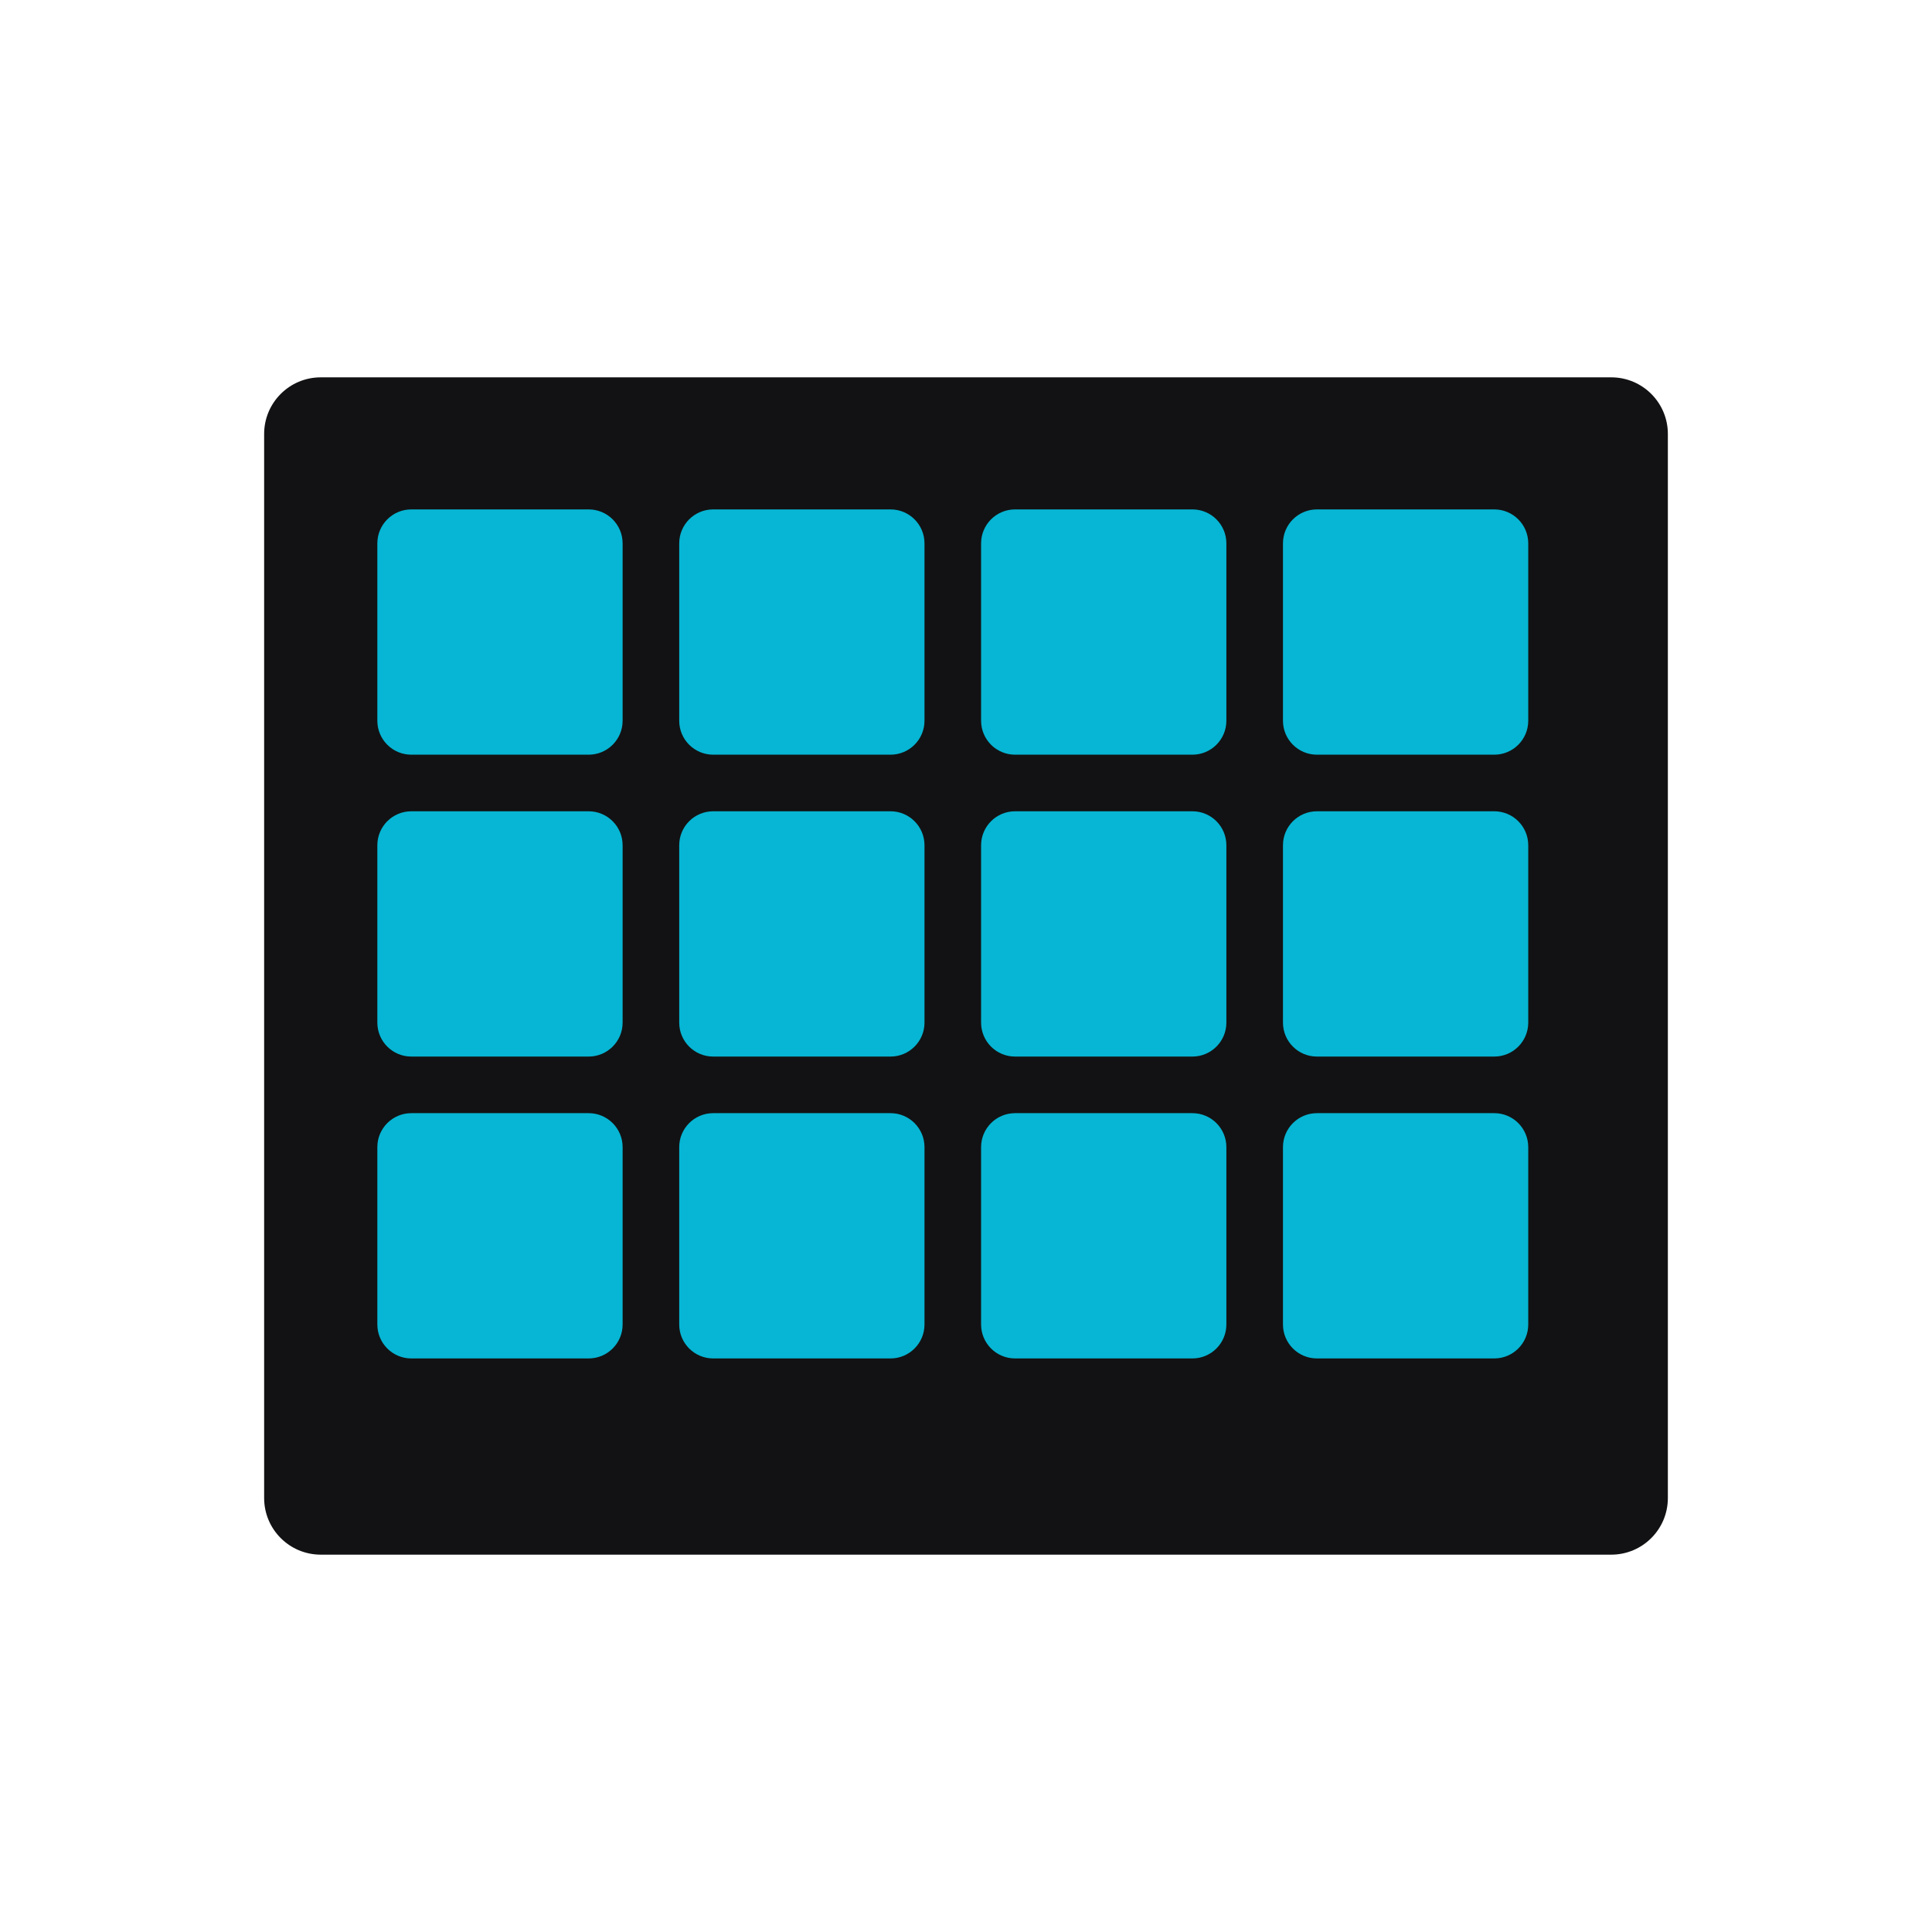
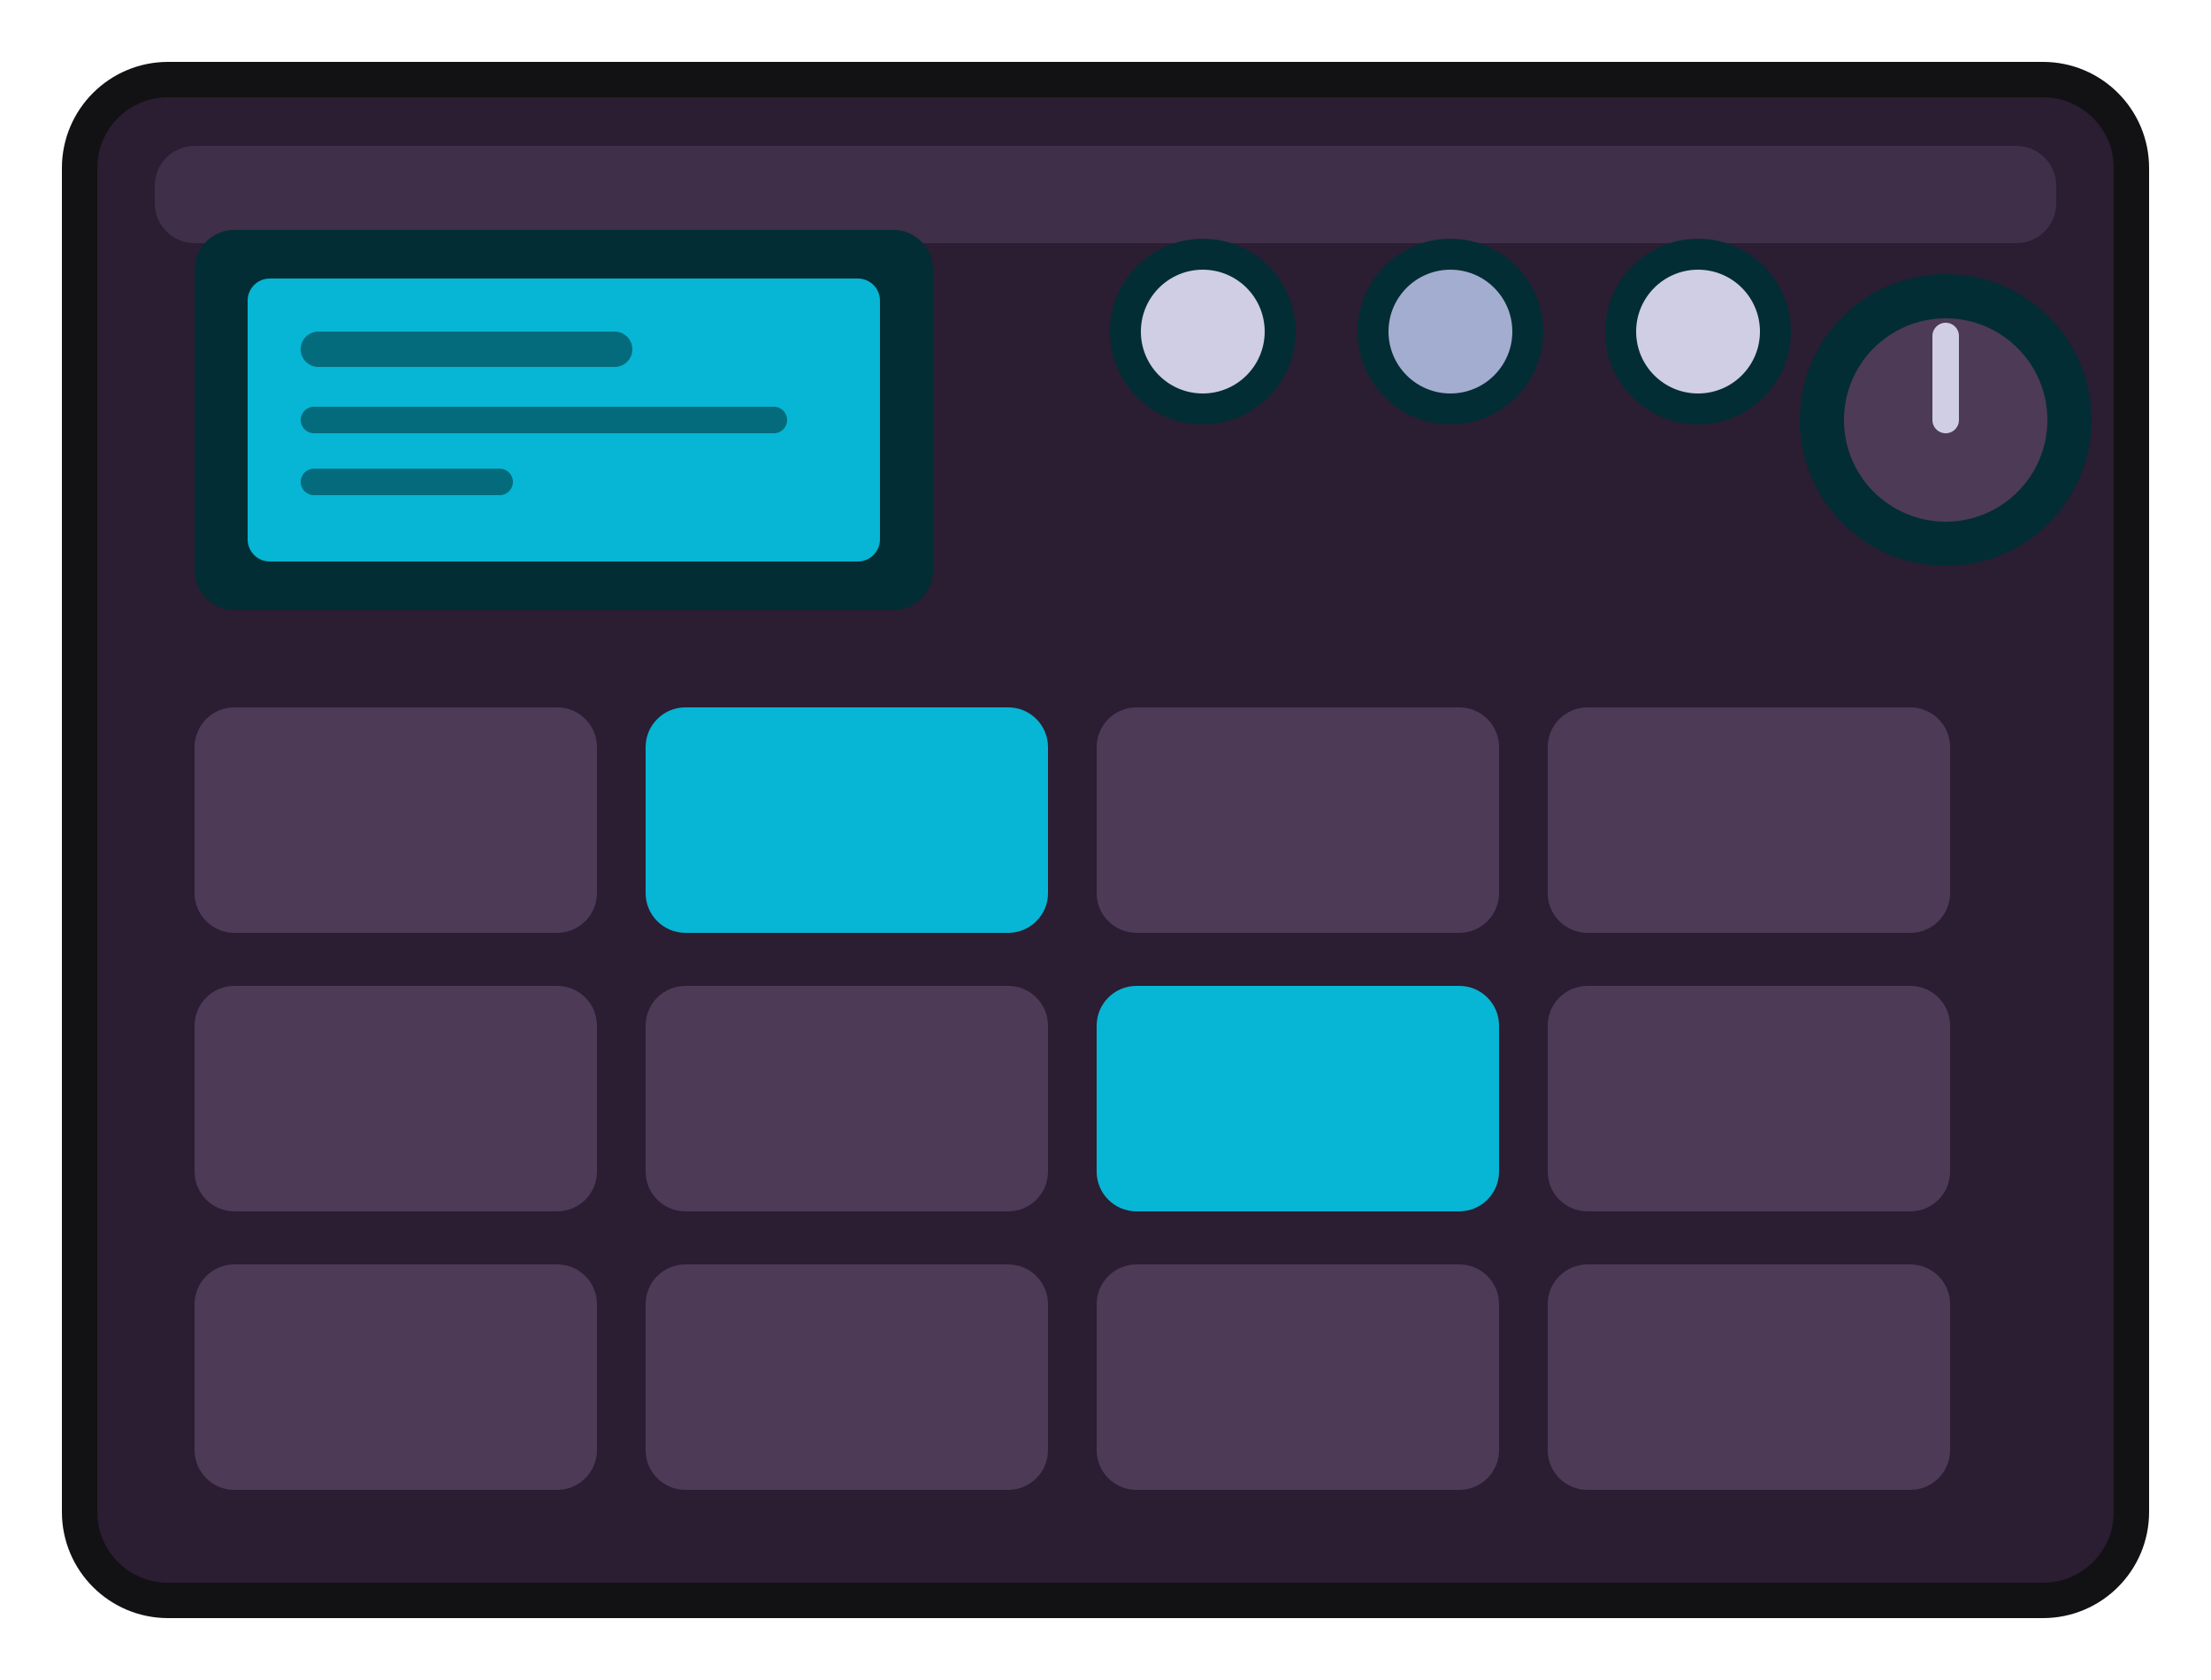
- <svg xmlns="http://www.w3.org/2000/svg" width="1024" height="1024" viewBox="0 0 1024 1024">
-   <rect x="140" y="200" width="744" height="624" rx="30" fill="#121214" />
-   <rect x="200" y="270" width="130" height="130" rx="18" fill="#06B6D4" />
-   <rect x="360" y="270" width="130" height="130" rx="18" fill="#06B6D4" />
-   <rect x="520" y="270" width="130" height="130" rx="18" fill="#06B6D4" />
-   <rect x="680" y="270" width="130" height="130" rx="18" fill="#06B6D4" />
-   <rect x="200" y="430" width="130" height="130" rx="18" fill="#06B6D4" />
-   <rect x="360" y="430" width="130" height="130" rx="18" fill="#06B6D4" />
-   <rect x="520" y="430" width="130" height="130" rx="18" fill="#06B6D4" />
-   <rect x="680" y="430" width="130" height="130" rx="18" fill="#06B6D4" />
-   <rect x="200" y="590" width="130" height="130" rx="18" fill="#06B6D4" />
-   <rect x="360" y="590" width="130" height="130" rx="18" fill="#06B6D4" />
-   <rect x="520" y="590" width="130" height="130" rx="18" fill="#06B6D4" />
-   <rect x="680" y="590" width="130" height="130" rx="18" fill="#06B6D4" />
+ <svg xmlns="http://www.w3.org/2000/svg" width="1000" height="760" viewBox="0 0 1000 760">
+   <rect x="36" y="36" width="928" height="688" rx="40" fill="#2b1d32" stroke="#121214" stroke-width="16" />
+   <rect x="70" y="66" width="860" height="44" rx="18" fill="#4d3a57" opacity="0.6" />
+   <rect x="88" y="104" width="334" height="172" rx="18" fill="#022d34" />
+   <rect x="112" y="126" width="286" height="128" rx="10" fill="#06b6d4" />
+   <g fill="#022d34" opacity="0.55">
+     <rect x="136" y="150" width="150" height="16" rx="8" />
+     <rect x="136" y="184" width="220" height="12" rx="6" />
+     <rect x="136" y="212" width="96" height="12" rx="6" />
+   </g>
+   <g>
+     <circle cx="544" cy="150" r="42" fill="#022d34" />
+     <circle cx="544" cy="150" r="28" fill="#cfcee5" />
+     <circle cx="656" cy="150" r="42" fill="#022d34" />
+     <circle cx="656" cy="150" r="28" fill="#a3add0" />
+     <circle cx="768" cy="150" r="42" fill="#022d34" />
+     <circle cx="768" cy="150" r="28" fill="#cfcee5" />
+     <circle cx="880" cy="190" r="66" fill="#022d34" />
+     <circle cx="880" cy="190" r="46" fill="#4d3a57" />
+     <path d="M880 190 L880 152" stroke="#cfcee5" stroke-width="12" stroke-linecap="round" />
+   </g>
+   <g>
+     <rect x="88" y="320" width="182" height="102" rx="18" fill="#4d3a57" />
+     <rect x="292" y="320" width="182" height="102" rx="18" fill="#06b6d4" />
+     <rect x="496" y="320" width="182" height="102" rx="18" fill="#4d3a57" />
+     <rect x="700" y="320" width="182" height="102" rx="18" fill="#4d3a57" />
+     <rect x="88" y="446" width="182" height="102" rx="18" fill="#4d3a57" />
+     <rect x="292" y="446" width="182" height="102" rx="18" fill="#4d3a57" />
+     <rect x="496" y="446" width="182" height="102" rx="18" fill="#06b6d4" />
+     <rect x="700" y="446" width="182" height="102" rx="18" fill="#4d3a57" />
+     <rect x="88" y="572" width="182" height="102" rx="18" fill="#4d3a57" />
+     <rect x="292" y="572" width="182" height="102" rx="18" fill="#4d3a57" />
+     <rect x="496" y="572" width="182" height="102" rx="18" fill="#4d3a57" />
+     <rect x="700" y="572" width="182" height="102" rx="18" fill="#4d3a57" />
+   </g>
</svg>
